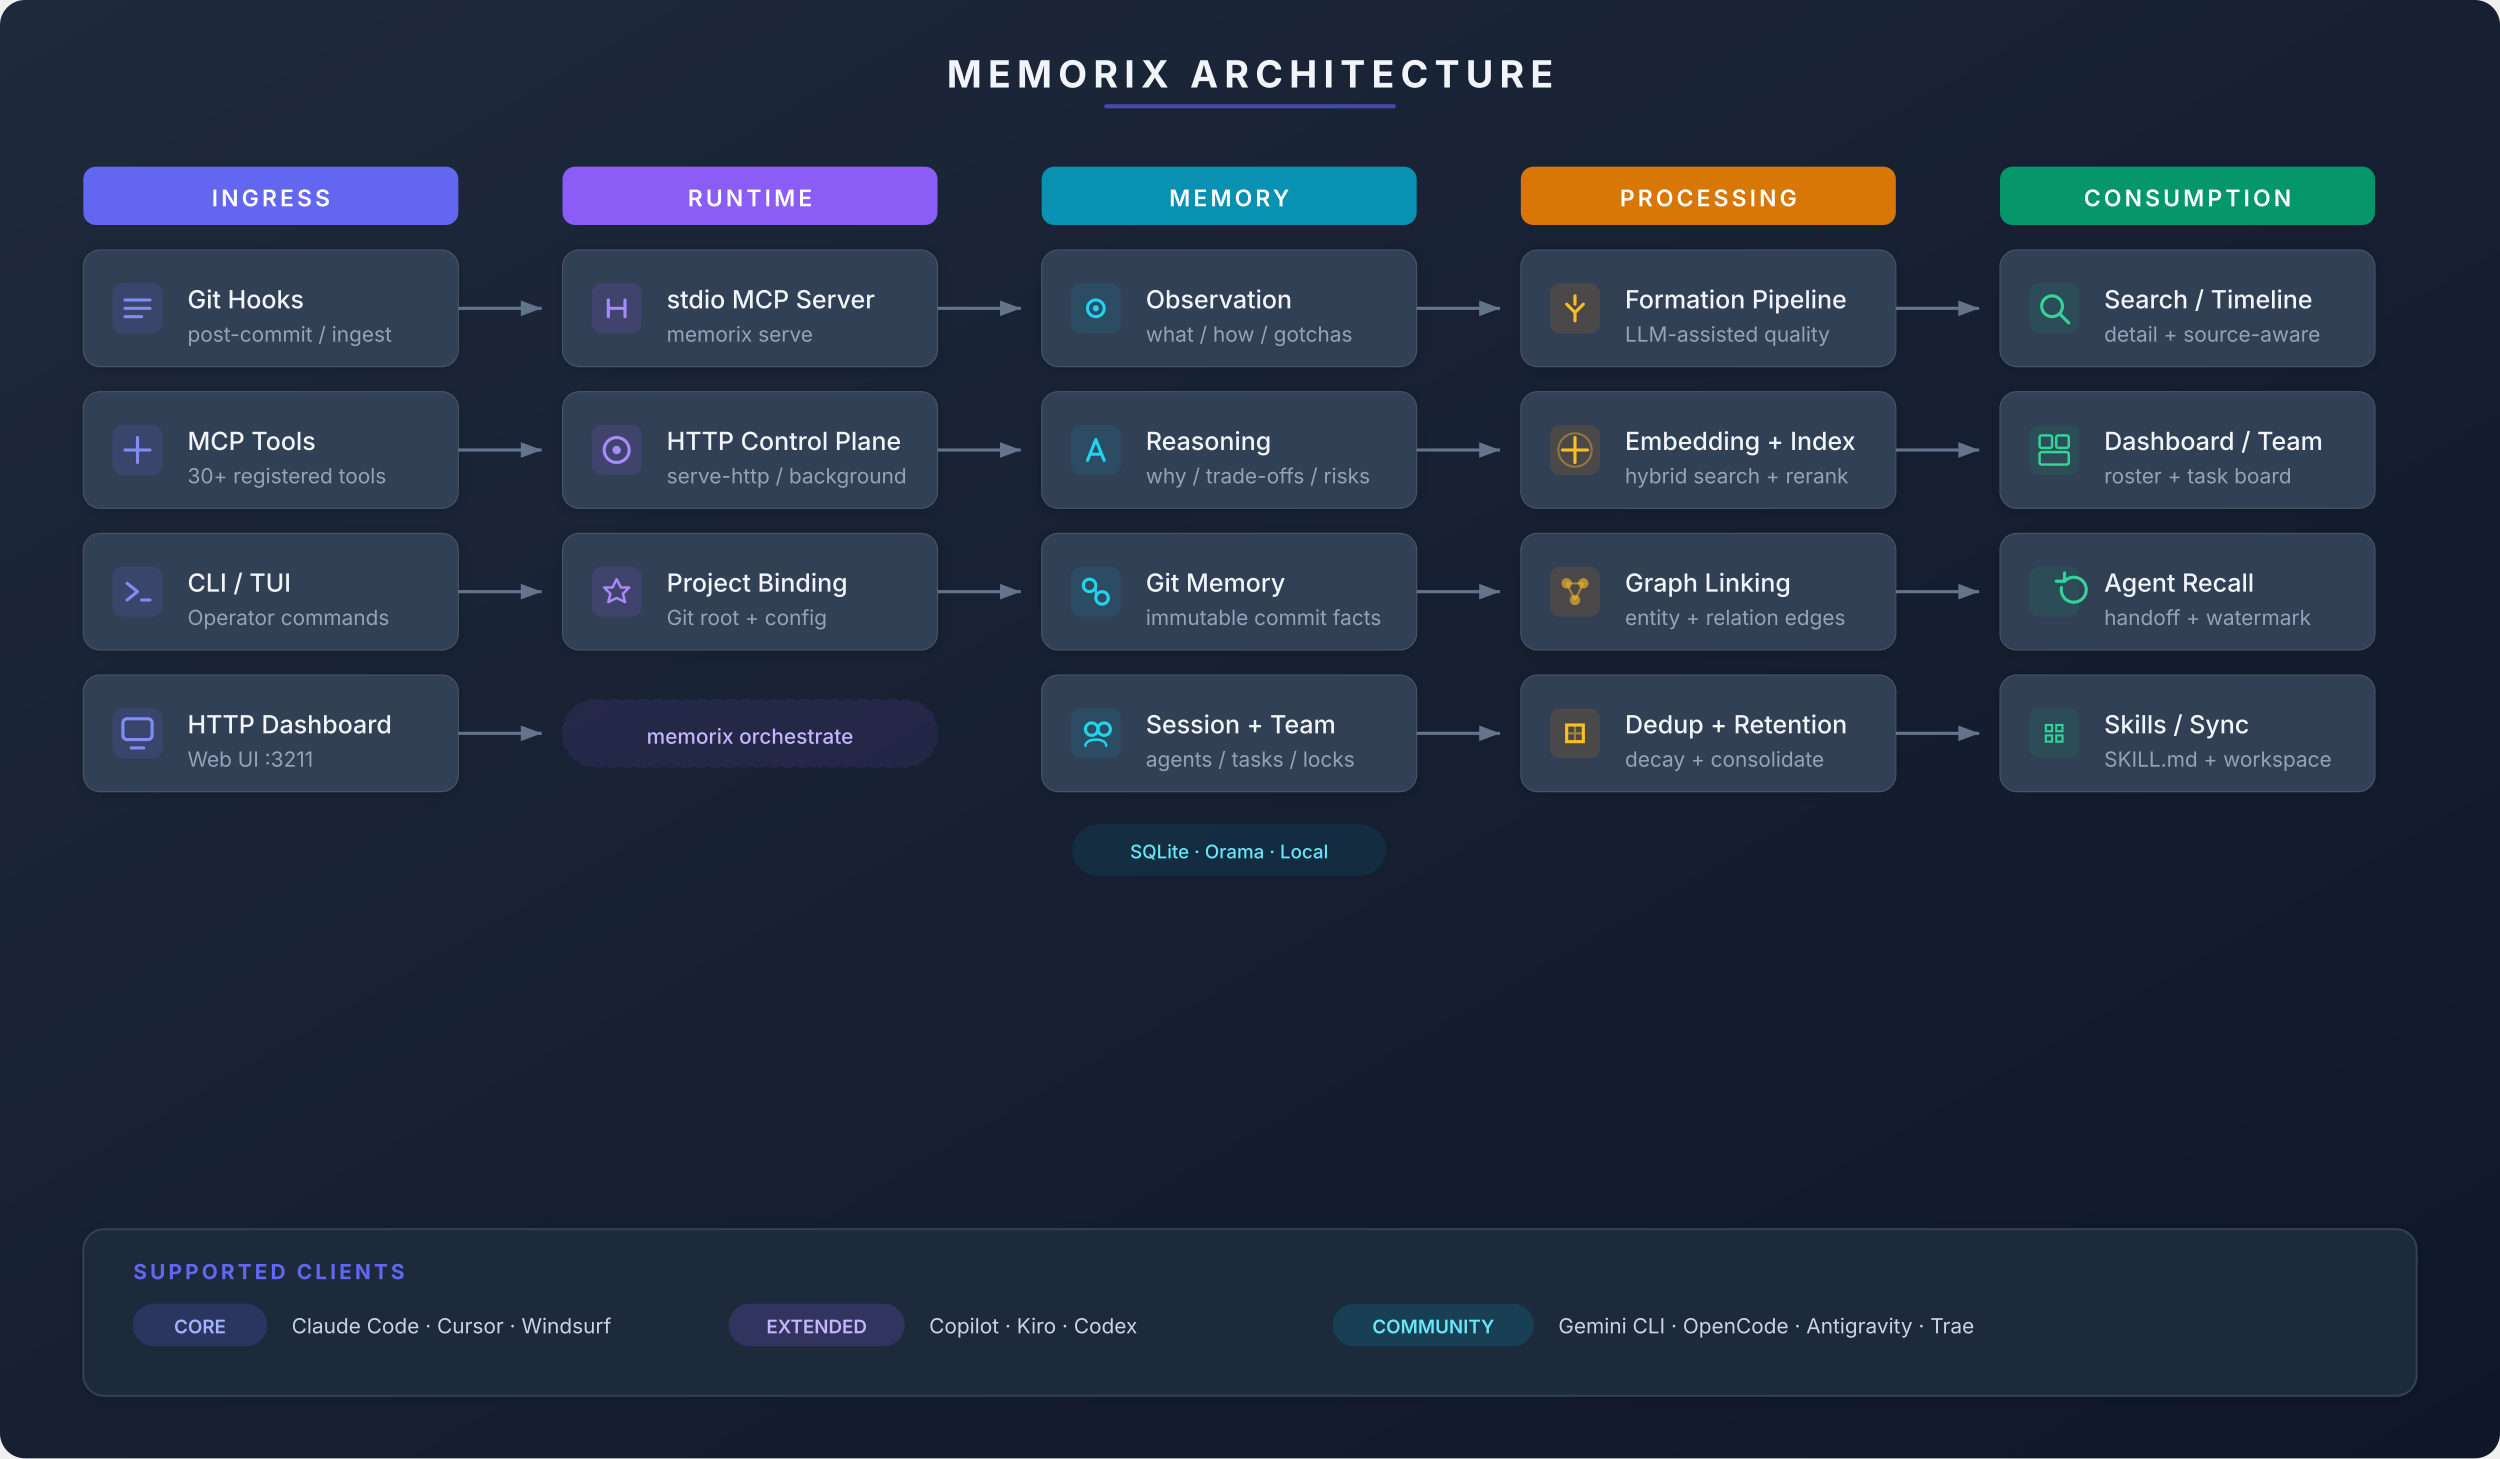
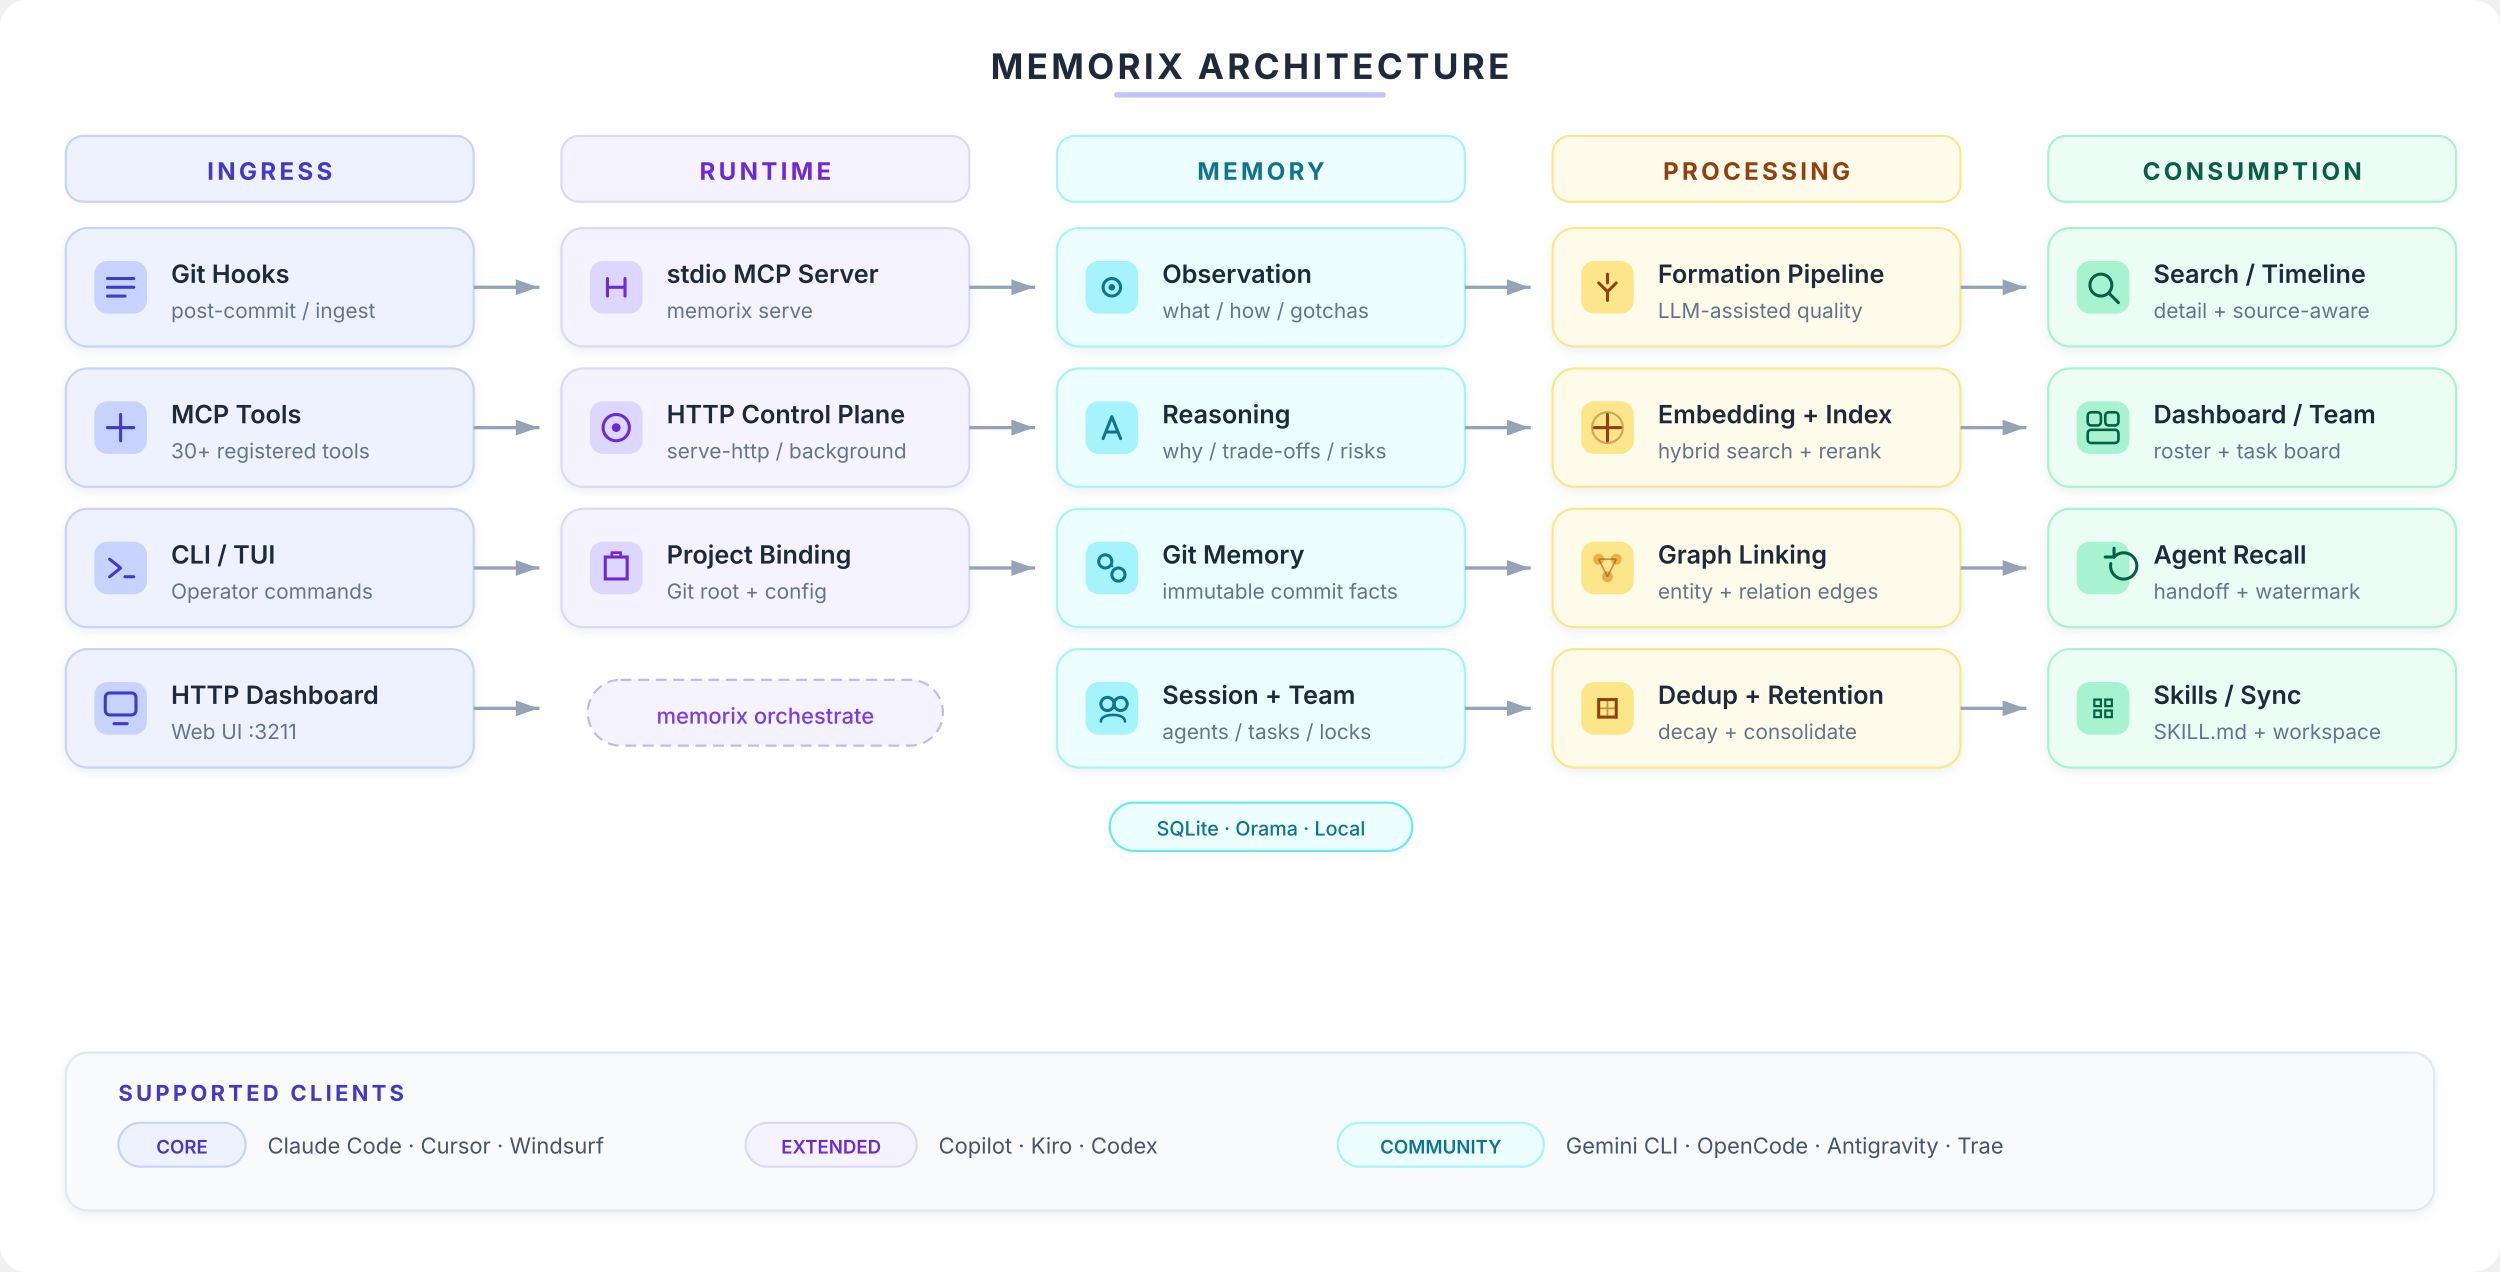
- <svg xmlns="http://www.w3.org/2000/svg" viewBox="0 0 1200 700" font-family="Inter,Segoe UI,system-ui,-apple-system,sans-serif">
+ <svg xmlns="http://www.w3.org/2000/svg" viewBox="0 0 1140 580" font-family="Inter,Segoe UI,system-ui,-apple-system,sans-serif">
  <defs>
-     <linearGradient id="bg" x1="0" y1="0" x2="1" y2="1">
-       <stop offset="0%" stop-color="#1e293b" />
-       <stop offset="100%" stop-color="#0f172a" />
-     </linearGradient>
-     <filter id="s">
-       <feDropShadow dx="0" dy="1" stdDeviation="3" flood-color="#000" flood-opacity="0.18" />
+     <filter id="ds" x="-3%" y="-3%" width="106%" height="112%">
+       <feDropShadow dx="0" dy="1.5" stdDeviation="2.5" flood-color="#94a3b8" flood-opacity="0.18" />
    </filter>
-     <marker id="a" viewBox="0 0 8 6" refX="8" refY="3" markerWidth="7" markerHeight="5" orient="auto-start-reverse">
-       <path d="M0 0L8 3L0 6z" fill="#64748b" />
+     <marker id="arr" viewBox="0 0 10 7" refX="9" refY="3.5" markerWidth="8" markerHeight="6" orient="auto-start-reverse">
+       <path d="M0 0.5L8.5 3.5L0 6.5z" fill="#94a3b8" />
    </marker>
  </defs>
-   <rect width="1200" height="700" rx="12" fill="url(#bg)" />
-   <text x="600" y="42" text-anchor="middle" fill="#f1f5f9" font-size="18" font-weight="700" letter-spacing="3">MEMORIX ARCHITECTURE</text>
-   <rect x="530" y="50" width="140" height="2" rx="1" fill="#6366f1" opacity="0.6" />
-   <g transform="translate(40,80)">
-     <rect width="180" height="28" rx="6" fill="#6366f1" />
-     <text x="90" y="19" text-anchor="middle" fill="#fff" font-size="11" font-weight="600" letter-spacing="1.5">INGRESS</text>
-     <g transform="translate(0,40)">
-       <rect width="180" height="56" rx="8" fill="#334155" stroke="#475569" stroke-width="0.5" filter="url(#s)" />
-       <g transform="translate(14,16)">
-         <rect width="24" height="24" rx="5" fill="#6366f1" opacity="0.15" />
-         <path d="M6 8h12M6 12h12M6 16h8" stroke="#818cf8" stroke-width="1.5" stroke-linecap="round" fill="none" />
-       </g>
-       <text x="50" y="28" fill="#f1f5f9" font-size="12" font-weight="500">Git Hooks</text>
-       <text x="50" y="44" fill="#94a3b8" font-size="10">post-commit / ingest</text>
-     </g>
-     <g transform="translate(0,108)">
-       <rect width="180" height="56" rx="8" fill="#334155" stroke="#475569" stroke-width="0.5" filter="url(#s)" />
-       <g transform="translate(14,16)">
-         <rect width="24" height="24" rx="5" fill="#6366f1" opacity="0.15" />
-         <path d="M12 6v12M6 12h12" stroke="#818cf8" stroke-width="1.5" stroke-linecap="round" fill="none" />
-       </g>
-       <text x="50" y="28" fill="#f1f5f9" font-size="12" font-weight="500">MCP Tools</text>
-       <text x="50" y="44" fill="#94a3b8" font-size="10">30+ registered tools</text>
-     </g>
-     <g transform="translate(0,176)">
-       <rect width="180" height="56" rx="8" fill="#334155" stroke="#475569" stroke-width="0.5" filter="url(#s)" />
-       <g transform="translate(14,16)">
-         <rect width="24" height="24" rx="5" fill="#6366f1" opacity="0.15" />
-         <path d="M7 8l5 4-5 4M14 16h4" stroke="#818cf8" stroke-width="1.5" stroke-linecap="round" stroke-linejoin="round" fill="none" />
-       </g>
-       <text x="50" y="28" fill="#f1f5f9" font-size="12" font-weight="500">CLI / TUI</text>
-       <text x="50" y="44" fill="#94a3b8" font-size="10">Operator commands</text>
-     </g>
-     <g transform="translate(0,244)">
-       <rect width="180" height="56" rx="8" fill="#334155" stroke="#475569" stroke-width="0.5" filter="url(#s)" />
-       <g transform="translate(14,16)">
-         <rect width="24" height="24" rx="5" fill="#6366f1" opacity="0.15" />
-         <rect x="5" y="5" width="14" height="10" rx="2" stroke="#818cf8" stroke-width="1.5" fill="none" />
-         <path d="M9 19h6" stroke="#818cf8" stroke-width="1.5" stroke-linecap="round" fill="none" />
-       </g>
-       <text x="50" y="28" fill="#f1f5f9" font-size="12" font-weight="500">HTTP Dashboard</text>
-       <text x="50" y="44" fill="#94a3b8" font-size="10">Web UI :3211</text>
-     </g>
-   </g>
-   <g transform="translate(270,80)">
-     <rect width="180" height="28" rx="6" fill="#8b5cf6" />
-     <text x="90" y="19" text-anchor="middle" fill="#fff" font-size="11" font-weight="600" letter-spacing="1.5">RUNTIME</text>
-     <g transform="translate(0,40)">
-       <rect width="180" height="56" rx="8" fill="#334155" stroke="#475569" stroke-width="0.5" filter="url(#s)" />
-       <g transform="translate(14,16)">
-         <rect width="24" height="24" rx="5" fill="#8b5cf6" opacity="0.15" />
-         <path d="M8 8v8M16 8v8M8 12h8" stroke="#a78bfa" stroke-width="1.5" stroke-linecap="round" fill="none" />
-       </g>
-       <text x="50" y="28" fill="#f1f5f9" font-size="12" font-weight="500">stdio MCP Server</text>
-       <text x="50" y="44" fill="#94a3b8" font-size="10">memorix serve</text>
-     </g>
-     <g transform="translate(0,108)">
-       <rect width="180" height="56" rx="8" fill="#334155" stroke="#475569" stroke-width="0.5" filter="url(#s)" />
-       <g transform="translate(14,16)">
-         <rect width="24" height="24" rx="5" fill="#8b5cf6" opacity="0.15" />
-         <circle cx="12" cy="12" r="6" stroke="#a78bfa" stroke-width="1.5" fill="none" />
-         <circle cx="12" cy="12" r="2" fill="#a78bfa" />
-       </g>
-       <text x="50" y="28" fill="#f1f5f9" font-size="12" font-weight="500">HTTP Control Plane</text>
-       <text x="50" y="44" fill="#94a3b8" font-size="10">serve-http / background</text>
-     </g>
-     <g transform="translate(0,176)">
-       <rect width="180" height="56" rx="8" fill="#334155" stroke="#475569" stroke-width="0.5" filter="url(#s)" />
-       <g transform="translate(14,16)">
-         <rect width="24" height="24" rx="5" fill="#8b5cf6" opacity="0.15" />
-         <path d="M12 6l2 4h4l-3 3 1 4-4-2-4 2 1-4-3-3h4z" stroke="#a78bfa" stroke-width="1.2" fill="none" stroke-linejoin="round" />
-       </g>
-       <text x="50" y="28" fill="#f1f5f9" font-size="12" font-weight="500">Project Binding</text>
-       <text x="50" y="44" fill="#94a3b8" font-size="10">Git root + config</text>
-     </g>
-     <g transform="translate(0,256)">
-       <rect width="180" height="32" rx="16" fill="#8b5cf6" opacity="0.1" stroke="#8b5cf6" stroke-width="1" stroke-dasharray="4 3" />
-       <text x="90" y="21" text-anchor="middle" fill="#c4b5fd" font-size="10" font-weight="500">memorix orchestrate</text>
-     </g>
-   </g>
-   <g transform="translate(500,80)">
-     <rect width="180" height="28" rx="6" fill="#0891b2" />
-     <text x="90" y="19" text-anchor="middle" fill="#fff" font-size="11" font-weight="600" letter-spacing="1.5">MEMORY</text>
-     <g transform="translate(0,40)">
-       <rect width="180" height="56" rx="8" fill="#334155" stroke="#475569" stroke-width="0.5" filter="url(#s)" />
-       <g transform="translate(14,16)">
-         <rect width="24" height="24" rx="5" fill="#0891b2" opacity="0.15" />
-         <circle cx="12" cy="12" r="4" stroke="#22d3ee" stroke-width="1.5" fill="none" />
-         <circle cx="12" cy="12" r="1.5" fill="#22d3ee" />
-       </g>
-       <text x="50" y="28" fill="#f1f5f9" font-size="12" font-weight="500">Observation</text>
-       <text x="50" y="44" fill="#94a3b8" font-size="10">what / how / gotchas</text>
-     </g>
-     <g transform="translate(0,108)">
-       <rect width="180" height="56" rx="8" fill="#334155" stroke="#475569" stroke-width="0.5" filter="url(#s)" />
-       <g transform="translate(14,16)">
-         <rect width="24" height="24" rx="5" fill="#0891b2" opacity="0.15" />
-         <path d="M8 17l4-10 4 10M9.5 14h5" stroke="#22d3ee" stroke-width="1.5" stroke-linecap="round" stroke-linejoin="round" fill="none" />
-       </g>
-       <text x="50" y="28" fill="#f1f5f9" font-size="12" font-weight="500">Reasoning</text>
-       <text x="50" y="44" fill="#94a3b8" font-size="10">why / trade-offs / risks</text>
-     </g>
-     <g transform="translate(0,176)">
-       <rect width="180" height="56" rx="8" fill="#334155" stroke="#475569" stroke-width="0.5" filter="url(#s)" />
-       <g transform="translate(14,16)">
-         <rect width="24" height="24" rx="5" fill="#0891b2" opacity="0.15" />
-         <circle cx="9" cy="9" r="3" stroke="#22d3ee" stroke-width="1.5" fill="none" />
-         <circle cx="15" cy="15" r="3" stroke="#22d3ee" stroke-width="1.5" fill="none" />
-         <path d="M12 9v3M12 15v-3" stroke="#22d3ee" stroke-width="1" fill="none" />
-       </g>
-       <text x="50" y="28" fill="#f1f5f9" font-size="12" font-weight="500">Git Memory</text>
-       <text x="50" y="44" fill="#94a3b8" font-size="10">immutable commit facts</text>
-     </g>
-     <g transform="translate(0,244)">
-       <rect width="180" height="56" rx="8" fill="#334155" stroke="#475569" stroke-width="0.5" filter="url(#s)" />
-       <g transform="translate(14,16)">
-         <rect width="24" height="24" rx="5" fill="#0891b2" opacity="0.15" />
-         <circle cx="10" cy="10" r="3" stroke="#22d3ee" stroke-width="1.5" fill="none" />
-         <circle cx="16" cy="10" r="3" stroke="#22d3ee" stroke-width="1.5" fill="none" />
-         <path d="M7 18c0-2 2.5-3 5-3s5 1 5 3" stroke="#22d3ee" stroke-width="1.2" fill="none" stroke-linecap="round" />
-       </g>
-       <text x="50" y="28" fill="#f1f5f9" font-size="12" font-weight="500">Session + Team</text>
-       <text x="50" y="44" fill="#94a3b8" font-size="10">agents / tasks / locks</text>
-     </g>
-     <g transform="translate(15,316)">
-       <rect width="150" height="24" rx="12" fill="#0891b2" opacity="0.12" stroke="#0891b2" stroke-width="0.5" />
-       <text x="75" y="16" text-anchor="middle" fill="#67e8f9" font-size="9" font-weight="500">SQLite · Orama · Local</text>
-     </g>
-   </g>
-   <g transform="translate(730,80)">
-     <rect width="180" height="28" rx="6" fill="#d97706" />
-     <text x="90" y="19" text-anchor="middle" fill="#fff" font-size="11" font-weight="600" letter-spacing="1.5">PROCESSING</text>
-     <g transform="translate(0,40)">
-       <rect width="180" height="56" rx="8" fill="#334155" stroke="#475569" stroke-width="0.5" filter="url(#s)" />
-       <g transform="translate(14,16)">
-         <rect width="24" height="24" rx="5" fill="#d97706" opacity="0.15" />
-         <path d="M12 6v4M12 14v4M8 10l4 4 4-4" stroke="#fbbf24" stroke-width="1.5" stroke-linecap="round" stroke-linejoin="round" fill="none" />
-       </g>
-       <text x="50" y="28" fill="#f1f5f9" font-size="12" font-weight="500">Formation Pipeline</text>
-       <text x="50" y="44" fill="#94a3b8" font-size="10">LLM-assisted quality</text>
-     </g>
-     <g transform="translate(0,108)">
-       <rect width="180" height="56" rx="8" fill="#334155" stroke="#475569" stroke-width="0.5" filter="url(#s)" />
-       <g transform="translate(14,16)">
-         <rect width="24" height="24" rx="5" fill="#d97706" opacity="0.15" />
-         <path d="M6 12h12M12 6v12" stroke="#fbbf24" stroke-width="1.5" stroke-linecap="round" fill="none" />
-         <circle cx="12" cy="12" r="8" stroke="#fbbf24" stroke-width="1" fill="none" opacity="0.4" />
-       </g>
-       <text x="50" y="28" fill="#f1f5f9" font-size="12" font-weight="500">Embedding + Index</text>
-       <text x="50" y="44" fill="#94a3b8" font-size="10">hybrid search + rerank</text>
-     </g>
-     <g transform="translate(0,176)">
-       <rect width="180" height="56" rx="8" fill="#334155" stroke="#475569" stroke-width="0.5" filter="url(#s)" />
-       <g transform="translate(14,16)">
-         <rect width="24" height="24" rx="5" fill="#d97706" opacity="0.15" />
-         <circle cx="8" cy="8" r="2.5" fill="#fbbf24" opacity="0.6" />
-         <circle cx="16" cy="8" r="2.5" fill="#fbbf24" opacity="0.6" />
-         <circle cx="12" cy="16" r="2.5" fill="#fbbf24" opacity="0.6" />
-         <path d="M8 8l8 0M8 8l4 8M16 8l-4 8" stroke="#fbbf24" stroke-width="1" fill="none" opacity="0.5" />
-       </g>
-       <text x="50" y="28" fill="#f1f5f9" font-size="12" font-weight="500">Graph Linking</text>
-       <text x="50" y="44" fill="#94a3b8" font-size="10">entity + relation edges</text>
-     </g>
-     <g transform="translate(0,244)">
-       <rect width="180" height="56" rx="8" fill="#334155" stroke="#475569" stroke-width="0.5" filter="url(#s)" />
-       <g transform="translate(14,16)">
-         <rect width="24" height="24" rx="5" fill="#d97706" opacity="0.15" />
-         <path d="M8 8h8v8H8z" stroke="#fbbf24" stroke-width="1.5" fill="none" />
-         <path d="M12 8v8M8 12h8" stroke="#fbbf24" stroke-width="1" opacity="0.5" fill="none" />
-       </g>
-       <text x="50" y="28" fill="#f1f5f9" font-size="12" font-weight="500">Dedup + Retention</text>
-       <text x="50" y="44" fill="#94a3b8" font-size="10">decay + consolidate</text>
-     </g>
-   </g>
-   <g transform="translate(960,80)">
-     <rect width="180" height="28" rx="6" fill="#059669" />
-     <text x="90" y="19" text-anchor="middle" fill="#fff" font-size="11" font-weight="600" letter-spacing="1.5">CONSUMPTION</text>
-     <g transform="translate(0,40)">
-       <rect width="180" height="56" rx="8" fill="#334155" stroke="#475569" stroke-width="0.5" filter="url(#s)" />
-       <g transform="translate(14,16)">
-         <rect width="24" height="24" rx="5" fill="#059669" opacity="0.15" />
-         <circle cx="11" cy="11" r="5" stroke="#34d399" stroke-width="1.5" fill="none" />
-         <path d="M15 15l4 4" stroke="#34d399" stroke-width="1.5" stroke-linecap="round" fill="none" />
-       </g>
-       <text x="50" y="28" fill="#f1f5f9" font-size="12" font-weight="500">Search / Timeline</text>
-       <text x="50" y="44" fill="#94a3b8" font-size="10">detail + source-aware</text>
-     </g>
-     <g transform="translate(0,108)">
-       <rect width="180" height="56" rx="8" fill="#334155" stroke="#475569" stroke-width="0.5" filter="url(#s)" />
-       <g transform="translate(14,16)">
-         <rect width="24" height="24" rx="5" fill="#059669" opacity="0.15" />
-         <rect x="5" y="5" width="6" height="6" rx="1" stroke="#34d399" stroke-width="1.2" fill="none" />
-         <rect x="13" y="5" width="6" height="6" rx="1" stroke="#34d399" stroke-width="1.2" fill="none" />
-         <rect x="5" y="13" width="14" height="6" rx="1" stroke="#34d399" stroke-width="1.2" fill="none" />
-       </g>
-       <text x="50" y="28" fill="#f1f5f9" font-size="12" font-weight="500">Dashboard / Team</text>
-       <text x="50" y="44" fill="#94a3b8" font-size="10">roster + task board</text>
-     </g>
-     <g transform="translate(0,176)">
-       <rect width="180" height="56" rx="8" fill="#334155" stroke="#475569" stroke-width="0.5" filter="url(#s)" />
-       <g transform="translate(14,16)">
-         <rect width="24" height="24" rx="5" fill="#059669" opacity="0.15" />
-         <path d="M17 7a6 6 0 11-1.5 3" stroke="#34d399" stroke-width="1.5" stroke-linecap="round" fill="none" />
-         <path d="M17 3v4h-4" stroke="#34d399" stroke-width="1.5" stroke-linecap="round" stroke-linejoin="round" fill="none" />
-       </g>
-       <text x="50" y="28" fill="#f1f5f9" font-size="12" font-weight="500">Agent Recall</text>
-       <text x="50" y="44" fill="#94a3b8" font-size="10">handoff + watermark</text>
-     </g>
-     <g transform="translate(0,244)">
-       <rect width="180" height="56" rx="8" fill="#334155" stroke="#475569" stroke-width="0.5" filter="url(#s)" />
-       <g transform="translate(14,16)">
-         <rect width="24" height="24" rx="5" fill="#059669" opacity="0.15" />
-         <path d="M8 8h3v3H8zM13 8h3v3h-3zM8 13h3v3H8zM13 13h3v3h-3z" stroke="#34d399" stroke-width="1" fill="none" />
-       </g>
-       <text x="50" y="28" fill="#f1f5f9" font-size="12" font-weight="500">Skills / Sync</text>
-       <text x="50" y="44" fill="#94a3b8" font-size="10">SKILL.md + workspace</text>
-     </g>
-   </g>
-   <path d="M220 148h40" stroke="#64748b" stroke-width="1.5" fill="none" marker-end="url(#a)" />
-   <path d="M220 216h40" stroke="#64748b" stroke-width="1.5" fill="none" marker-end="url(#a)" />
-   <path d="M220 284h40" stroke="#64748b" stroke-width="1.5" fill="none" marker-end="url(#a)" />
-   <path d="M220 352h40" stroke="#64748b" stroke-width="1.5" fill="none" marker-end="url(#a)" />
-   <path d="M450 148h40" stroke="#64748b" stroke-width="1.5" fill="none" marker-end="url(#a)" />
-   <path d="M450 216h40" stroke="#64748b" stroke-width="1.5" fill="none" marker-end="url(#a)" />
-   <path d="M450 284h40" stroke="#64748b" stroke-width="1.5" fill="none" marker-end="url(#a)" />
-   <path d="M680 148h40" stroke="#64748b" stroke-width="1.5" fill="none" marker-end="url(#a)" />
-   <path d="M680 216h40" stroke="#64748b" stroke-width="1.5" fill="none" marker-end="url(#a)" />
-   <path d="M680 284h40" stroke="#64748b" stroke-width="1.5" fill="none" marker-end="url(#a)" />
-   <path d="M680 352h40" stroke="#64748b" stroke-width="1.5" fill="none" marker-end="url(#a)" />
-   <path d="M910 148h40" stroke="#64748b" stroke-width="1.5" fill="none" marker-end="url(#a)" />
-   <path d="M910 216h40" stroke="#64748b" stroke-width="1.5" fill="none" marker-end="url(#a)" />
-   <path d="M910 284h40" stroke="#64748b" stroke-width="1.5" fill="none" marker-end="url(#a)" />
-   <path d="M910 352h40" stroke="#64748b" stroke-width="1.5" fill="none" marker-end="url(#a)" />
-   <g transform="translate(40,590)">
-     <rect width="1120" height="80" rx="10" fill="#1e293b" stroke="#334155" stroke-width="1" filter="url(#s)" />
-     <text x="24" y="24" fill="#6366f1" font-size="10" font-weight="700" letter-spacing="1.5">SUPPORTED CLIENTS</text>
-     <g transform="translate(24,36)">
-       <rect width="64" height="20" rx="10" fill="#6366f1" opacity="0.2" stroke="#6366f1" stroke-width="0.5" />
-       <text x="32" y="14" text-anchor="middle" fill="#a5b4fc" font-size="9" font-weight="600">CORE</text>
-     </g>
-     <text x="100" y="50" fill="#cbd5e1" font-size="10">Claude Code · Cursor · Windsurf</text>
-     <g transform="translate(310,36)">
-       <rect width="84" height="20" rx="10" fill="#8b5cf6" opacity="0.2" stroke="#8b5cf6" stroke-width="0.5" />
-       <text x="42" y="14" text-anchor="middle" fill="#c4b5fd" font-size="9" font-weight="600">EXTENDED</text>
-     </g>
-     <text x="406" y="50" fill="#cbd5e1" font-size="10">Copilot · Kiro · Codex</text>
-     <g transform="translate(600,36)">
-       <rect width="96" height="20" rx="10" fill="#0891b2" opacity="0.2" stroke="#0891b2" stroke-width="0.5" />
-       <text x="48" y="14" text-anchor="middle" fill="#67e8f9" font-size="9" font-weight="600">COMMUNITY</text>
-     </g>
-     <text x="708" y="50" fill="#cbd5e1" font-size="10">Gemini CLI · OpenCode · Antigravity · Trae</text>
+   <rect width="1140" height="580" rx="12" fill="#fff" />
+   <text x="570" y="36" text-anchor="middle" fill="#1e293b" font-size="16" font-weight="700" letter-spacing="1.5">MEMORIX ARCHITECTURE</text>
+   <rect x="508" y="42" width="124" height="2.5" rx="1.2" fill="#818cf8" opacity="0.5" />
+   <g transform="translate(30,62)">
+     <rect width="186" height="30" rx="8" fill="#eef2ff" stroke="#c7d2fe" stroke-width="1" />
+     <text x="93" y="20" text-anchor="middle" fill="#4338ca" font-size="11" font-weight="700" letter-spacing="1.5">INGRESS</text>
+     <g transform="translate(0,42)">
+       <rect width="186" height="54" rx="10" fill="#eef2ff" stroke="#c7d2fe" stroke-width="1" filter="url(#ds)" />
+       <g transform="translate(13,15)">
+         <rect width="24" height="24" rx="6" fill="#c7d2fe" />
+         <path d="M6 8h12M6 12h12M6 16h8" stroke="#4338ca" stroke-width="1.4" stroke-linecap="round" fill="none" />
+       </g>
+       <text x="48" y="25" fill="#1e293b" font-size="11.5" font-weight="600">Git Hooks</text>
+       <text x="48" y="41" fill="#64748b" font-size="9.5">post-commit / ingest</text>
+     </g>
+     <g transform="translate(0,106)">
+       <rect width="186" height="54" rx="10" fill="#eef2ff" stroke="#c7d2fe" stroke-width="1" filter="url(#ds)" />
+       <g transform="translate(13,15)">
+         <rect width="24" height="24" rx="6" fill="#c7d2fe" />
+         <path d="M12 6v12M6 12h12" stroke="#4338ca" stroke-width="1.4" stroke-linecap="round" fill="none" />
+       </g>
+       <text x="48" y="25" fill="#1e293b" font-size="11.5" font-weight="600">MCP Tools</text>
+       <text x="48" y="41" fill="#64748b" font-size="9.5">30+ registered tools</text>
+     </g>
+     <g transform="translate(0,170)">
+       <rect width="186" height="54" rx="10" fill="#eef2ff" stroke="#c7d2fe" stroke-width="1" filter="url(#ds)" />
+       <g transform="translate(13,15)">
+         <rect width="24" height="24" rx="6" fill="#c7d2fe" />
+         <path d="M7 8l5 4-5 4M14 16h4" stroke="#4338ca" stroke-width="1.4" stroke-linecap="round" stroke-linejoin="round" fill="none" />
+       </g>
+       <text x="48" y="25" fill="#1e293b" font-size="11.5" font-weight="600">CLI / TUI</text>
+       <text x="48" y="41" fill="#64748b" font-size="9.5">Operator commands</text>
+     </g>
+     <g transform="translate(0,234)">
+       <rect width="186" height="54" rx="10" fill="#eef2ff" stroke="#c7d2fe" stroke-width="1" filter="url(#ds)" />
+       <g transform="translate(13,15)">
+         <rect width="24" height="24" rx="6" fill="#c7d2fe" />
+         <rect x="5" y="5" width="14" height="10" rx="2" stroke="#4338ca" stroke-width="1.4" fill="none" />
+         <path d="M9 19h6" stroke="#4338ca" stroke-width="1.4" stroke-linecap="round" fill="none" />
+       </g>
+       <text x="48" y="25" fill="#1e293b" font-size="11.5" font-weight="600">HTTP Dashboard</text>
+       <text x="48" y="41" fill="#64748b" font-size="9.5">Web UI :3211</text>
+     </g>
+   </g>
+   <g transform="translate(256,62)">
+     <rect width="186" height="30" rx="8" fill="#f5f3ff" stroke="#ddd6fe" stroke-width="1" />
+     <text x="93" y="20" text-anchor="middle" fill="#6d28d9" font-size="11" font-weight="700" letter-spacing="1.5">RUNTIME</text>
+     <g transform="translate(0,42)">
+       <rect width="186" height="54" rx="10" fill="#f5f3ff" stroke="#ddd6fe" stroke-width="1" filter="url(#ds)" />
+       <g transform="translate(13,15)">
+         <rect width="24" height="24" rx="6" fill="#ddd6fe" />
+         <path d="M8 8v8M16 8v8M8 12h8" stroke="#6d28d9" stroke-width="1.4" stroke-linecap="round" fill="none" />
+       </g>
+       <text x="48" y="25" fill="#1e293b" font-size="11.5" font-weight="600">stdio MCP Server</text>
+       <text x="48" y="41" fill="#64748b" font-size="9.5">memorix serve</text>
+     </g>
+     <g transform="translate(0,106)">
+       <rect width="186" height="54" rx="10" fill="#f5f3ff" stroke="#ddd6fe" stroke-width="1" filter="url(#ds)" />
+       <g transform="translate(13,15)">
+         <rect width="24" height="24" rx="6" fill="#ddd6fe" />
+         <circle cx="12" cy="12" r="6" stroke="#6d28d9" stroke-width="1.4" fill="none" />
+         <circle cx="12" cy="12" r="2" fill="#6d28d9" />
+       </g>
+       <text x="48" y="25" fill="#1e293b" font-size="11.5" font-weight="600">HTTP Control Plane</text>
+       <text x="48" y="41" fill="#64748b" font-size="9.5">serve-http / background</text>
+     </g>
+     <g transform="translate(0,170)">
+       <rect width="186" height="54" rx="10" fill="#f5f3ff" stroke="#ddd6fe" stroke-width="1" filter="url(#ds)" />
+       <g transform="translate(13,15)">
+         <rect width="24" height="24" rx="6" fill="#ddd6fe" />
+         <path d="M7 7h10v10H7z" stroke="#6d28d9" stroke-width="1.4" fill="none" rx="2" />
+         <path d="M10 7v-2h4v2" stroke="#6d28d9" stroke-width="1.2" fill="none" />
+       </g>
+       <text x="48" y="25" fill="#1e293b" font-size="11.5" font-weight="600">Project Binding</text>
+       <text x="48" y="41" fill="#64748b" font-size="9.5">Git root + config</text>
+     </g>
+     <g transform="translate(12,248)">
+       <rect width="162" height="30" rx="15" fill="#f5f3ff" stroke="#c4b5fd" stroke-width="1" stroke-dasharray="5 3" />
+       <text x="81" y="20" text-anchor="middle" fill="#7c3aed" font-size="10" font-weight="500">memorix orchestrate</text>
+     </g>
+   </g>
+   <g transform="translate(482,62)">
+     <rect width="186" height="30" rx="8" fill="#ecfeff" stroke="#a5f3fc" stroke-width="1" />
+     <text x="93" y="20" text-anchor="middle" fill="#0e7490" font-size="11" font-weight="700" letter-spacing="1.5">MEMORY</text>
+     <g transform="translate(0,42)">
+       <rect width="186" height="54" rx="10" fill="#ecfeff" stroke="#a5f3fc" stroke-width="1" filter="url(#ds)" />
+       <g transform="translate(13,15)">
+         <rect width="24" height="24" rx="6" fill="#a5f3fc" />
+         <circle cx="12" cy="12" r="4" stroke="#0e7490" stroke-width="1.4" fill="none" />
+         <circle cx="12" cy="12" r="1.5" fill="#0e7490" />
+       </g>
+       <text x="48" y="25" fill="#1e293b" font-size="11.5" font-weight="600">Observation</text>
+       <text x="48" y="41" fill="#64748b" font-size="9.5">what / how / gotchas</text>
+     </g>
+     <g transform="translate(0,106)">
+       <rect width="186" height="54" rx="10" fill="#ecfeff" stroke="#a5f3fc" stroke-width="1" filter="url(#ds)" />
+       <g transform="translate(13,15)">
+         <rect width="24" height="24" rx="6" fill="#a5f3fc" />
+         <path d="M8 17l4-10 4 10M9.5 14h5" stroke="#0e7490" stroke-width="1.4" stroke-linecap="round" stroke-linejoin="round" fill="none" />
+       </g>
+       <text x="48" y="25" fill="#1e293b" font-size="11.5" font-weight="600">Reasoning</text>
+       <text x="48" y="41" fill="#64748b" font-size="9.5">why / trade-offs / risks</text>
+     </g>
+     <g transform="translate(0,170)">
+       <rect width="186" height="54" rx="10" fill="#ecfeff" stroke="#a5f3fc" stroke-width="1" filter="url(#ds)" />
+       <g transform="translate(13,15)">
+         <rect width="24" height="24" rx="6" fill="#a5f3fc" />
+         <circle cx="9" cy="9" r="3" stroke="#0e7490" stroke-width="1.4" fill="none" />
+         <circle cx="15" cy="15" r="3" stroke="#0e7490" stroke-width="1.4" fill="none" />
+         <path d="M11.5 10.5l1 1" stroke="#0e7490" stroke-width="1" fill="none" />
+       </g>
+       <text x="48" y="25" fill="#1e293b" font-size="11.5" font-weight="600">Git Memory</text>
+       <text x="48" y="41" fill="#64748b" font-size="9.5">immutable commit facts</text>
+     </g>
+     <g transform="translate(0,234)">
+       <rect width="186" height="54" rx="10" fill="#ecfeff" stroke="#a5f3fc" stroke-width="1" filter="url(#ds)" />
+       <g transform="translate(13,15)">
+         <rect width="24" height="24" rx="6" fill="#a5f3fc" />
+         <circle cx="10" cy="10" r="3" stroke="#0e7490" stroke-width="1.4" fill="none" />
+         <circle cx="16" cy="10" r="3" stroke="#0e7490" stroke-width="1.4" fill="none" />
+         <path d="M7 18c0-2 2.5-3 5.5-3s5.5 1 5.5 3" stroke="#0e7490" stroke-width="1.2" fill="none" stroke-linecap="round" />
+       </g>
+       <text x="48" y="25" fill="#1e293b" font-size="11.5" font-weight="600">Session + Team</text>
+       <text x="48" y="41" fill="#64748b" font-size="9.5">agents / tasks / locks</text>
+     </g>
+     <g transform="translate(24,304)">
+       <rect width="138" height="22" rx="11" fill="#ecfeff" stroke="#67e8f9" stroke-width="1" />
+       <text x="69" y="15" text-anchor="middle" fill="#0e7490" font-size="9" font-weight="500">SQLite · Orama · Local</text>
+     </g>
+   </g>
+   <g transform="translate(708,62)">
+     <rect width="186" height="30" rx="8" fill="#fffbeb" stroke="#fde68a" stroke-width="1" />
+     <text x="93" y="20" text-anchor="middle" fill="#92400e" font-size="11" font-weight="700" letter-spacing="1.5">PROCESSING</text>
+     <g transform="translate(0,42)">
+       <rect width="186" height="54" rx="10" fill="#fffbeb" stroke="#fde68a" stroke-width="1" filter="url(#ds)" />
+       <g transform="translate(13,15)">
+         <rect width="24" height="24" rx="6" fill="#fde68a" />
+         <path d="M12 6v4M12 14v4M8 10l4 4 4-4" stroke="#92400e" stroke-width="1.4" stroke-linecap="round" stroke-linejoin="round" fill="none" />
+       </g>
+       <text x="48" y="25" fill="#1e293b" font-size="11.5" font-weight="600">Formation Pipeline</text>
+       <text x="48" y="41" fill="#64748b" font-size="9.5">LLM-assisted quality</text>
+     </g>
+     <g transform="translate(0,106)">
+       <rect width="186" height="54" rx="10" fill="#fffbeb" stroke="#fde68a" stroke-width="1" filter="url(#ds)" />
+       <g transform="translate(13,15)">
+         <rect width="24" height="24" rx="6" fill="#fde68a" />
+         <circle cx="12" cy="12" r="7" stroke="#92400e" stroke-width="1" fill="none" opacity="0.4" />
+         <path d="M6 12h12M12 6v12" stroke="#92400e" stroke-width="1.4" stroke-linecap="round" fill="none" />
+       </g>
+       <text x="48" y="25" fill="#1e293b" font-size="11.5" font-weight="600">Embedding + Index</text>
+       <text x="48" y="41" fill="#64748b" font-size="9.5">hybrid search + rerank</text>
+     </g>
+     <g transform="translate(0,170)">
+       <rect width="186" height="54" rx="10" fill="#fffbeb" stroke="#fde68a" stroke-width="1" filter="url(#ds)" />
+       <g transform="translate(13,15)">
+         <rect width="24" height="24" rx="6" fill="#fde68a" />
+         <circle cx="8" cy="8" r="2.5" fill="#d97706" opacity="0.5" />
+         <circle cx="16" cy="8" r="2.5" fill="#d97706" opacity="0.5" />
+         <circle cx="12" cy="16" r="2.5" fill="#d97706" opacity="0.5" />
+         <path d="M8 8h8M8 8l4 8M16 8l-4 8" stroke="#92400e" stroke-width="0.8" fill="none" opacity="0.5" />
+       </g>
+       <text x="48" y="25" fill="#1e293b" font-size="11.5" font-weight="600">Graph Linking</text>
+       <text x="48" y="41" fill="#64748b" font-size="9.5">entity + relation edges</text>
+     </g>
+     <g transform="translate(0,234)">
+       <rect width="186" height="54" rx="10" fill="#fffbeb" stroke="#fde68a" stroke-width="1" filter="url(#ds)" />
+       <g transform="translate(13,15)">
+         <rect width="24" height="24" rx="6" fill="#fde68a" />
+         <path d="M8 8h8v8H8z" stroke="#92400e" stroke-width="1.4" fill="none" />
+         <path d="M12 8v8M8 12h8" stroke="#92400e" stroke-width="0.8" opacity="0.5" fill="none" />
+       </g>
+       <text x="48" y="25" fill="#1e293b" font-size="11.5" font-weight="600">Dedup + Retention</text>
+       <text x="48" y="41" fill="#64748b" font-size="9.5">decay + consolidate</text>
+     </g>
+   </g>
+   <g transform="translate(934,62)">
+     <rect width="186" height="30" rx="8" fill="#ecfdf5" stroke="#a7f3d0" stroke-width="1" />
+     <text x="93" y="20" text-anchor="middle" fill="#065f46" font-size="11" font-weight="700" letter-spacing="1.5">CONSUMPTION</text>
+     <g transform="translate(0,42)">
+       <rect width="186" height="54" rx="10" fill="#ecfdf5" stroke="#a7f3d0" stroke-width="1" filter="url(#ds)" />
+       <g transform="translate(13,15)">
+         <rect width="24" height="24" rx="6" fill="#a7f3d0" />
+         <circle cx="11" cy="11" r="5" stroke="#065f46" stroke-width="1.4" fill="none" />
+         <path d="M15 15l4 4" stroke="#065f46" stroke-width="1.4" stroke-linecap="round" fill="none" />
+       </g>
+       <text x="48" y="25" fill="#1e293b" font-size="11.5" font-weight="600">Search / Timeline</text>
+       <text x="48" y="41" fill="#64748b" font-size="9.5">detail + source-aware</text>
+     </g>
+     <g transform="translate(0,106)">
+       <rect width="186" height="54" rx="10" fill="#ecfdf5" stroke="#a7f3d0" stroke-width="1" filter="url(#ds)" />
+       <g transform="translate(13,15)">
+         <rect width="24" height="24" rx="6" fill="#a7f3d0" />
+         <rect x="5" y="5" width="6" height="6" rx="1.5" stroke="#065f46" stroke-width="1.2" fill="none" />
+         <rect x="13" y="5" width="6" height="6" rx="1.5" stroke="#065f46" stroke-width="1.2" fill="none" />
+         <rect x="5" y="13" width="14" height="6" rx="1.5" stroke="#065f46" stroke-width="1.2" fill="none" />
+       </g>
+       <text x="48" y="25" fill="#1e293b" font-size="11.5" font-weight="600">Dashboard / Team</text>
+       <text x="48" y="41" fill="#64748b" font-size="9.5">roster + task board</text>
+     </g>
+     <g transform="translate(0,170)">
+       <rect width="186" height="54" rx="10" fill="#ecfdf5" stroke="#a7f3d0" stroke-width="1" filter="url(#ds)" />
+       <g transform="translate(13,15)">
+         <rect width="24" height="24" rx="6" fill="#a7f3d0" />
+         <path d="M17 7a6 6 0 11-1.5 3" stroke="#065f46" stroke-width="1.4" stroke-linecap="round" fill="none" />
+         <path d="M17 3v4h-4" stroke="#065f46" stroke-width="1.4" stroke-linecap="round" stroke-linejoin="round" fill="none" />
+       </g>
+       <text x="48" y="25" fill="#1e293b" font-size="11.5" font-weight="600">Agent Recall</text>
+       <text x="48" y="41" fill="#64748b" font-size="9.5">handoff + watermark</text>
+     </g>
+     <g transform="translate(0,234)">
+       <rect width="186" height="54" rx="10" fill="#ecfdf5" stroke="#a7f3d0" stroke-width="1" filter="url(#ds)" />
+       <g transform="translate(13,15)">
+         <rect width="24" height="24" rx="6" fill="#a7f3d0" />
+         <path d="M8 8h3v3H8zM13 8h3v3h-3zM8 13h3v3H8zM13 13h3v3h-3z" stroke="#065f46" stroke-width="1" fill="none" />
+       </g>
+       <text x="48" y="25" fill="#1e293b" font-size="11.5" font-weight="600">Skills / Sync</text>
+       <text x="48" y="41" fill="#64748b" font-size="9.5">SKILL.md + workspace</text>
+     </g>
+   </g>
+   <path d="M216 131h30" stroke="#94a3b8" stroke-width="1.5" fill="none" marker-end="url(#arr)" />
+   <path d="M216 195h30" stroke="#94a3b8" stroke-width="1.5" fill="none" marker-end="url(#arr)" />
+   <path d="M216 259h30" stroke="#94a3b8" stroke-width="1.5" fill="none" marker-end="url(#arr)" />
+   <path d="M216 323h30" stroke="#94a3b8" stroke-width="1.5" fill="none" marker-end="url(#arr)" />
+   <path d="M442 131h30" stroke="#94a3b8" stroke-width="1.5" fill="none" marker-end="url(#arr)" />
+   <path d="M442 195h30" stroke="#94a3b8" stroke-width="1.5" fill="none" marker-end="url(#arr)" />
+   <path d="M442 259h30" stroke="#94a3b8" stroke-width="1.5" fill="none" marker-end="url(#arr)" />
+   <path d="M668 131h30" stroke="#94a3b8" stroke-width="1.5" fill="none" marker-end="url(#arr)" />
+   <path d="M668 195h30" stroke="#94a3b8" stroke-width="1.5" fill="none" marker-end="url(#arr)" />
+   <path d="M668 259h30" stroke="#94a3b8" stroke-width="1.5" fill="none" marker-end="url(#arr)" />
+   <path d="M668 323h30" stroke="#94a3b8" stroke-width="1.5" fill="none" marker-end="url(#arr)" />
+   <path d="M894 131h30" stroke="#94a3b8" stroke-width="1.5" fill="none" marker-end="url(#arr)" />
+   <path d="M894 195h30" stroke="#94a3b8" stroke-width="1.5" fill="none" marker-end="url(#arr)" />
+   <path d="M894 259h30" stroke="#94a3b8" stroke-width="1.5" fill="none" marker-end="url(#arr)" />
+   <path d="M894 323h30" stroke="#94a3b8" stroke-width="1.5" fill="none" marker-end="url(#arr)" />
+   <g transform="translate(30,480)">
+     <rect width="1080" height="72" rx="10" fill="#f8fafc" stroke="#e2e8f0" stroke-width="1" filter="url(#ds)" />
+     <text x="24" y="22" fill="#4338ca" font-size="10" font-weight="700" letter-spacing="1.5">SUPPORTED CLIENTS</text>
+     <g transform="translate(24,32)">
+       <rect width="58" height="20" rx="10" fill="#eef2ff" stroke="#c7d2fe" stroke-width="1" />
+       <text x="29" y="14" text-anchor="middle" fill="#4338ca" font-size="8.5" font-weight="600">CORE</text>
+     </g>
+     <text x="92" y="46" fill="#475569" font-size="10">Claude Code · Cursor · Windsurf</text>
+     <g transform="translate(310,32)">
+       <rect width="78" height="20" rx="10" fill="#f5f3ff" stroke="#ddd6fe" stroke-width="1" />
+       <text x="39" y="14" text-anchor="middle" fill="#6d28d9" font-size="8.5" font-weight="600">EXTENDED</text>
+     </g>
+     <text x="398" y="46" fill="#475569" font-size="10">Copilot · Kiro · Codex</text>
+     <g transform="translate(580,32)">
+       <rect width="94" height="20" rx="10" fill="#ecfeff" stroke="#a5f3fc" stroke-width="1" />
+       <text x="47" y="14" text-anchor="middle" fill="#0e7490" font-size="8.5" font-weight="600">COMMUNITY</text>
+     </g>
+     <text x="684" y="46" fill="#475569" font-size="10">Gemini CLI · OpenCode · Antigravity · Trae</text>
  </g>
</svg>
